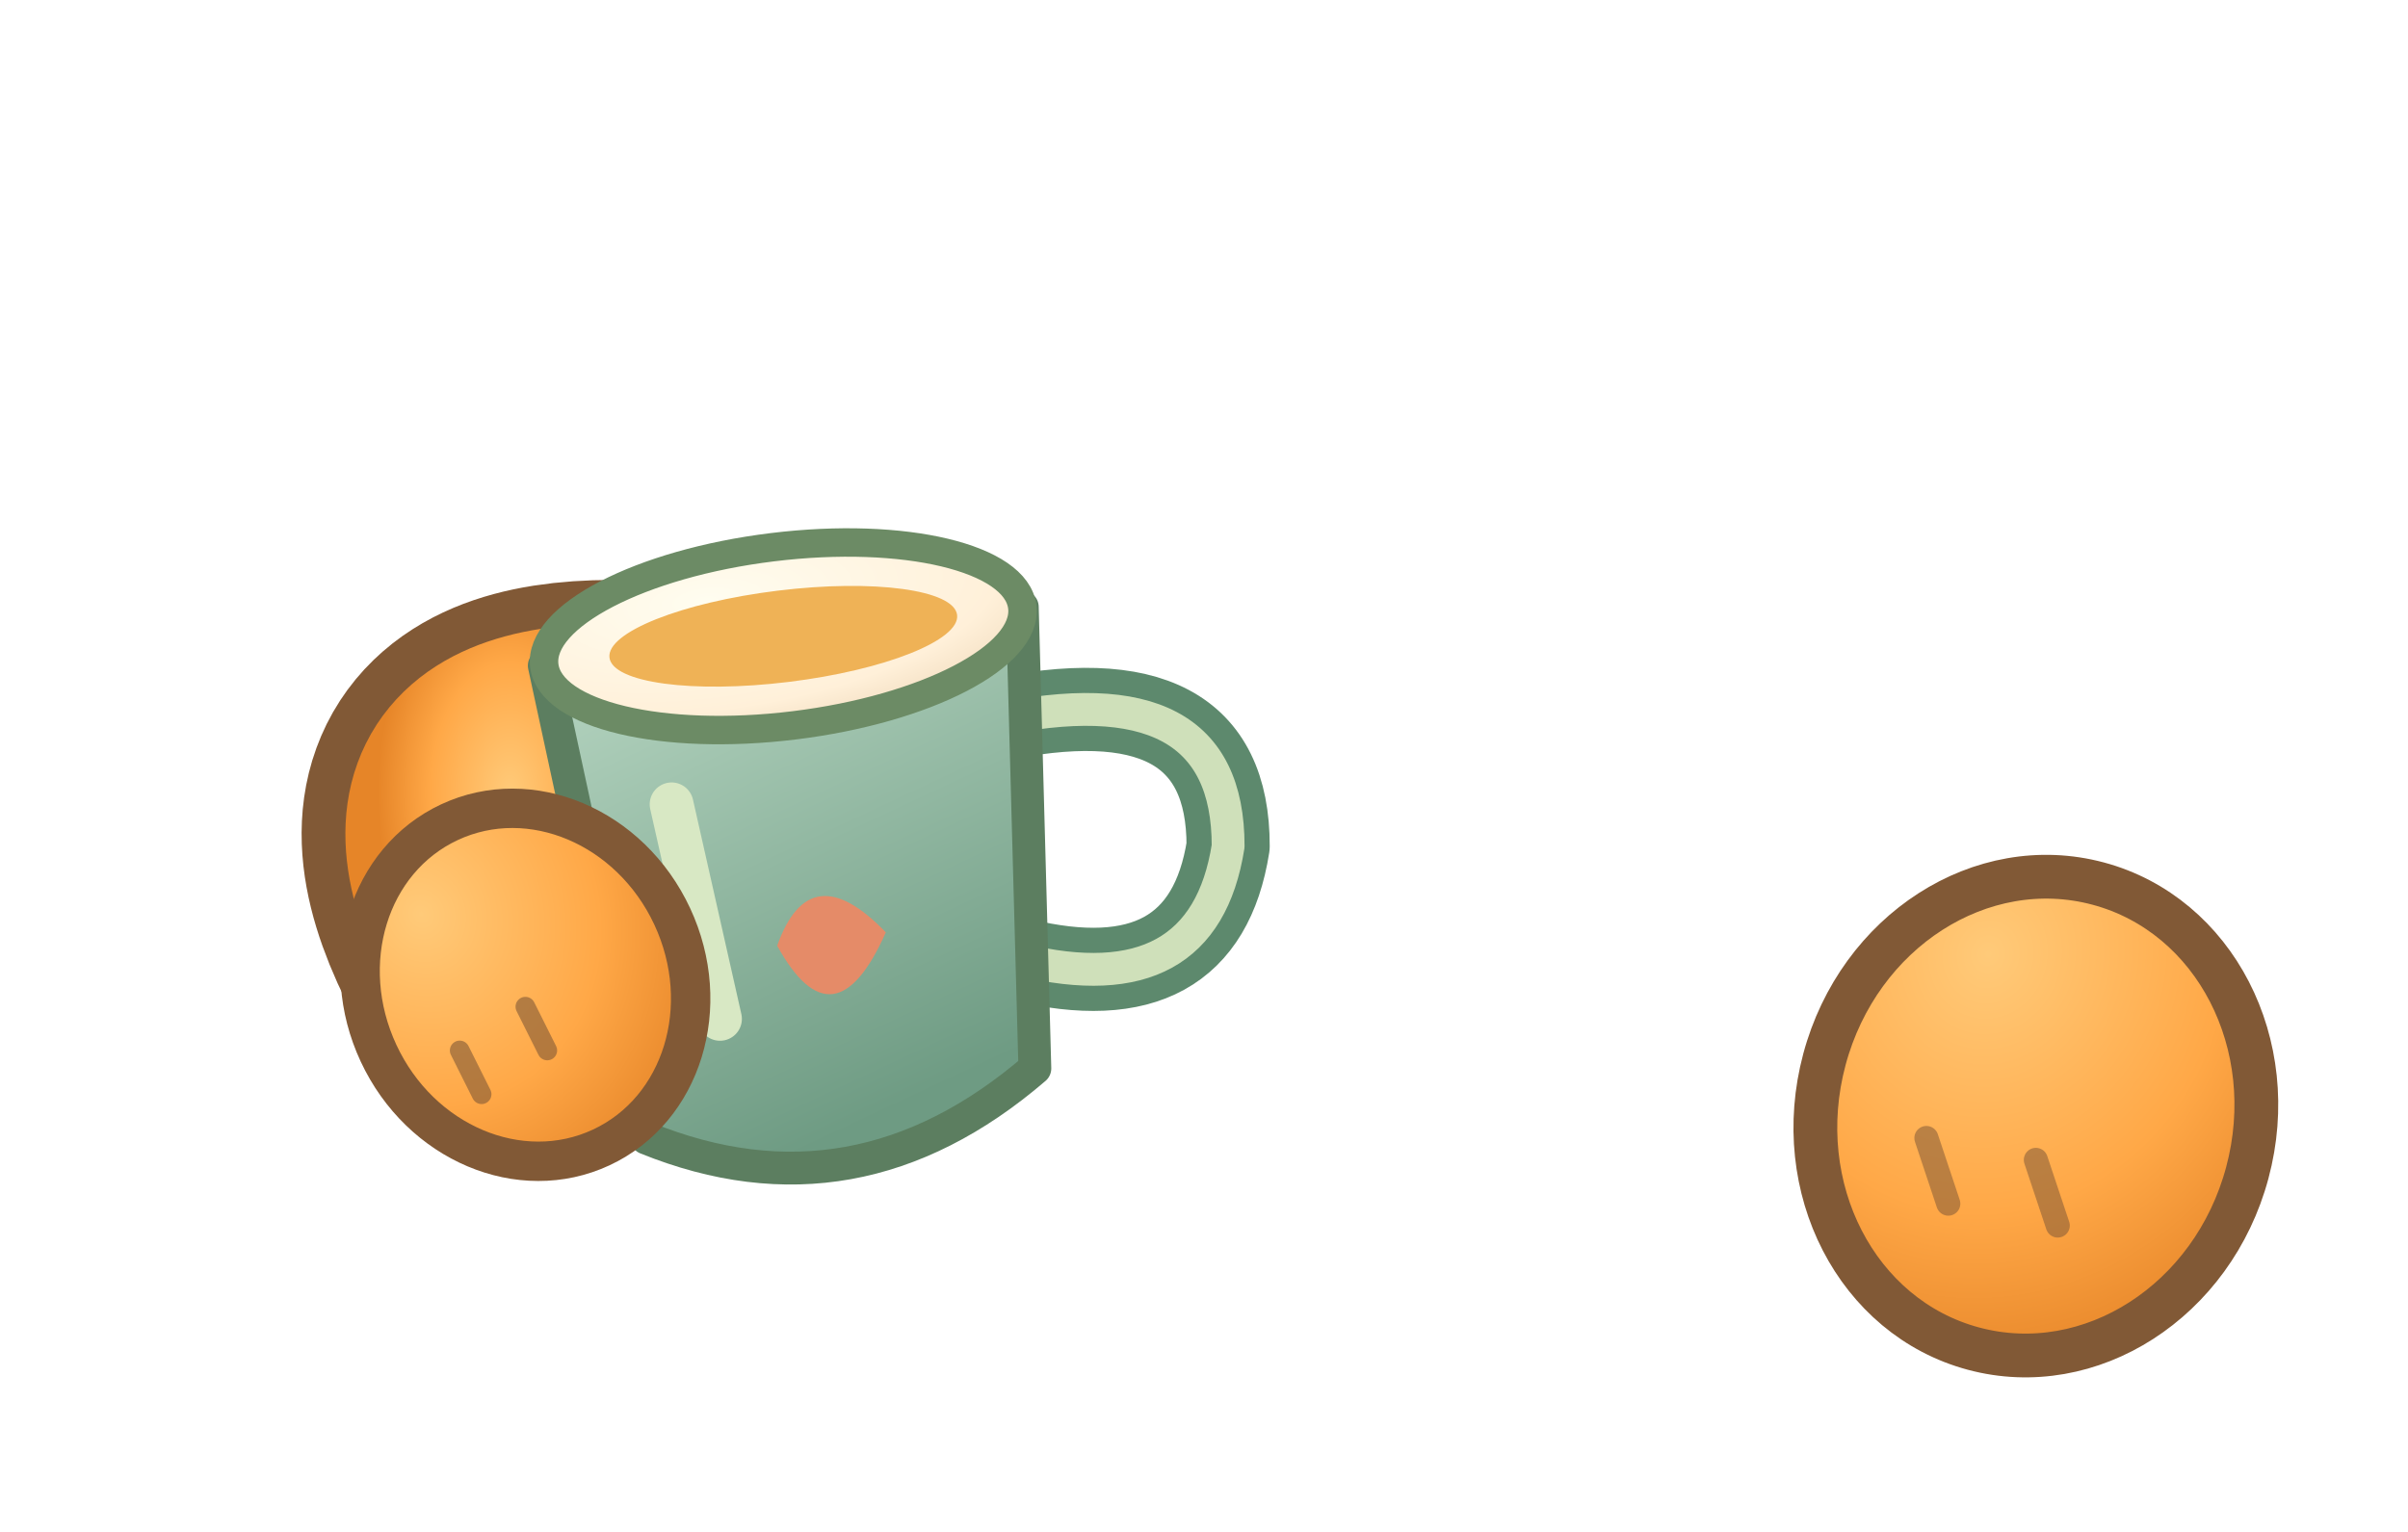
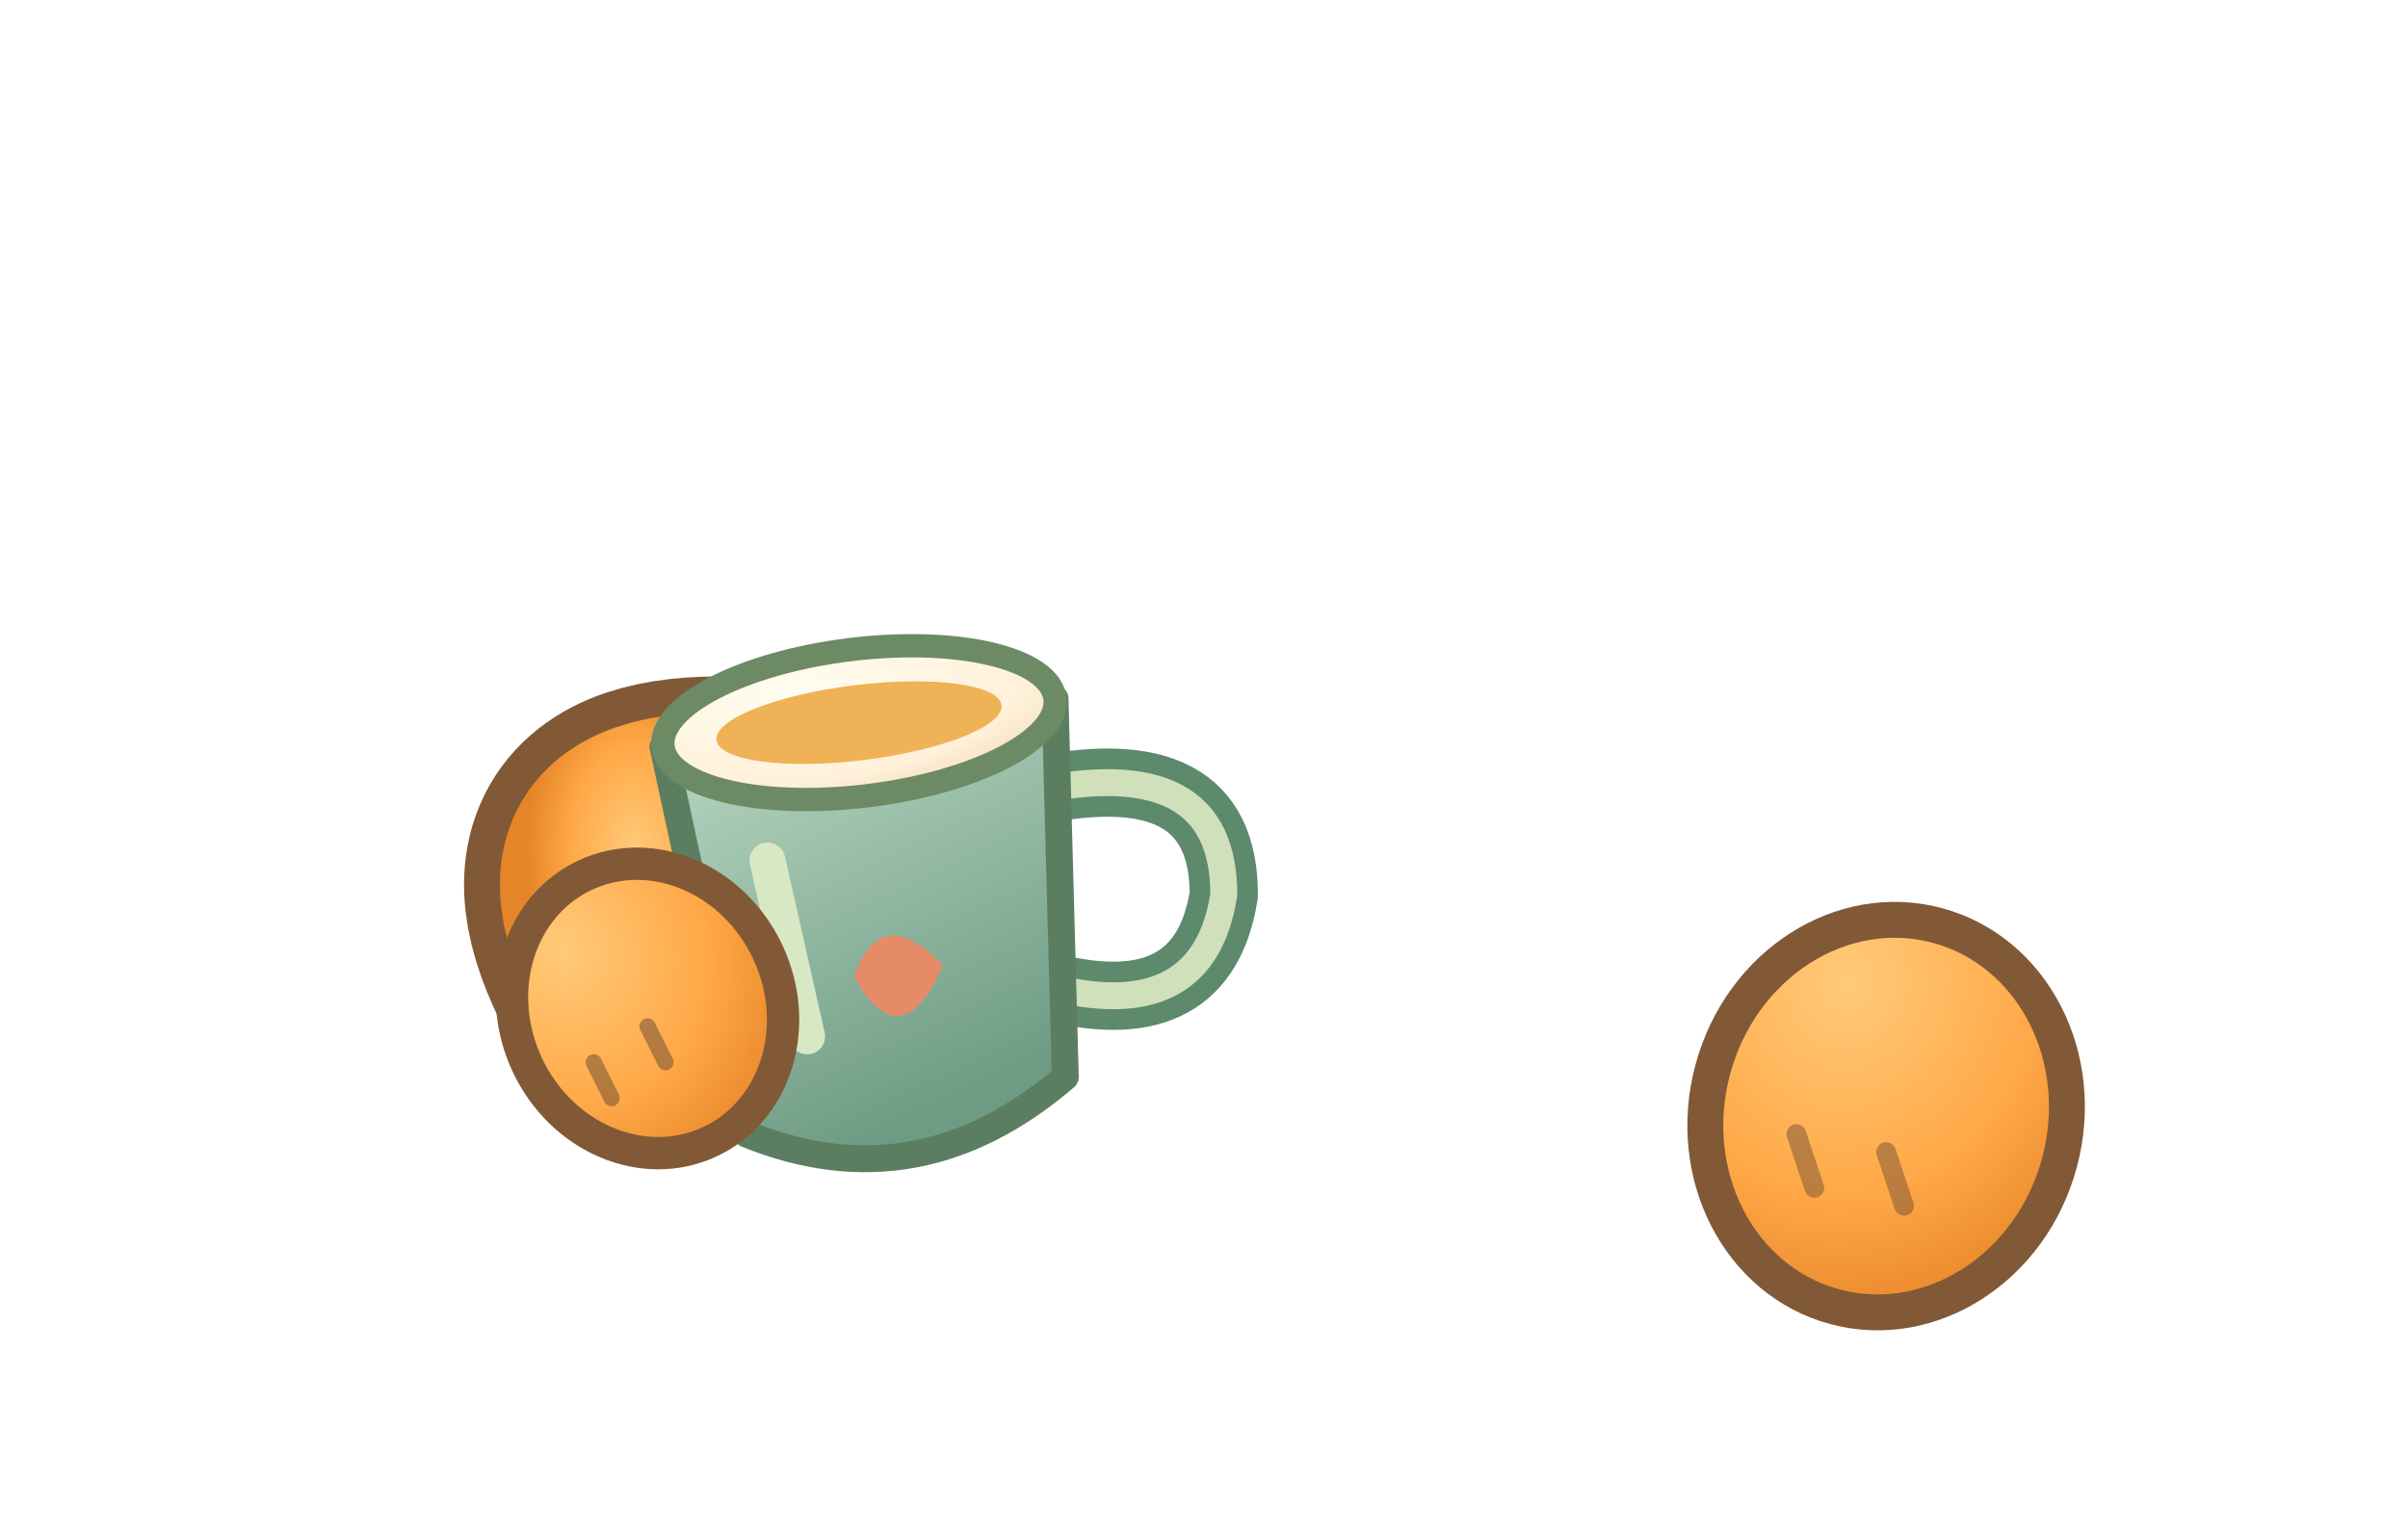
<svg xmlns="http://www.w3.org/2000/svg" width="110" height="70" viewBox="80 70 110 70">
  <defs>
    <linearGradient id="wood" x2=".2" y2="1">
      <stop stop-color="#f3c37c" />
      <stop offset=".52" stop-color="#df9f56" />
      <stop offset="1" stop-color="#b77736" />
    </linearGradient>
    <linearGradient id="woodTop" x2=".2" y2="1">
      <stop stop-color="#ffe0a5" />
      <stop offset=".7" stop-color="#edbd7d" />
      <stop offset="1" stop-color="#dea365" />
    </linearGradient>
    <linearGradient id="woodDark" x2="1" y2=".4">
      <stop stop-color="#ab692f" />
      <stop offset=".5" stop-color="#ce8e45" />
      <stop offset="1" stop-color="#8f552a" />
    </linearGradient>
    <radialGradient id="cream" cx=".35" cy=".25" r=".9">
      <stop stop-color="#fffdf0" />
      <stop offset=".68" stop-color="#fff0d9" />
      <stop offset="1" stop-color="#edd6b7" />
    </radialGradient>
    <radialGradient id="bunny" cx=".3" cy=".2" r=".9">
      <stop stop-color="#fffaf0" />
      <stop offset=".72" stop-color="#fff0dc" />
      <stop offset="1" stop-color="#efc8ac" />
    </radialGradient>
    <radialGradient id="fox" cx=".3" cy=".2" r=".9">
      <stop stop-color="#ffca79" />
      <stop offset=".6" stop-color="#ffa847" />
      <stop offset="1" stop-color="#e68528" />
    </radialGradient>
    <radialGradient id="bear" cx=".3" cy=".2" r=".9">
      <stop stop-color="#eac18a" />
      <stop offset=".6" stop-color="#dca46b" />
      <stop offset="1" stop-color="#bc7848" />
    </radialGradient>
    <radialGradient id="cat" cx=".3" cy=".2" r=".9">
      <stop stop-color="#ebd2b2" />
      <stop offset=".65" stop-color="#cfa98a" />
      <stop offset="1" stop-color="#af856c" />
    </radialGradient>
    <radialGradient id="ink" cx=".25" cy=".1" r="1">
      <stop stop-color="#695644" />
      <stop offset="1" stop-color="#2f3328" />
    </radialGradient>
    <radialGradient id="leaf" cx=".25" cy=".2" r=".9">
      <stop stop-color="#bed272" />
      <stop offset=".5" stop-color="#90ad58" />
      <stop offset="1" stop-color="#537b3e" />
    </radialGradient>
    <linearGradient id="sage" x2=".4" y2="1">
      <stop stop-color="#bdd4a1" />
      <stop offset=".55" stop-color="#99b47c" />
      <stop offset="1" stop-color="#6f9060" />
    </linearGradient>
    <linearGradient id="mint" x2=".3" y2="1">
      <stop stop-color="#b6d5c1" />
      <stop offset="1" stop-color="#6e9b83" />
    </linearGradient>
    <linearGradient id="coral" x2=".3" y2="1">
      <stop stop-color="#ffd2ad" />
      <stop offset="1" stop-color="#ec9980" />
    </linearGradient>
    <linearGradient id="ceramic" x2=".4" y2="1">
      <stop stop-color="#fcf1df" />
      <stop offset="1" stop-color="#d6c3a7" />
    </linearGradient>
    <linearGradient id="metal" x2="1" y2=".3">
      <stop stop-color="#e8eee3" />
      <stop offset=".45" stop-color="#c9d0c4" />
      <stop offset="1" stop-color="#96a79a" />
    </linearGradient>
    <linearGradient id="terracotta" x2=".8" y2="1">
      <stop stop-color="#e8b475" />
      <stop offset=".45" stop-color="#cc894f" />
      <stop offset="1" stop-color="#a66836" />
    </linearGradient>
    <radialGradient id="skin" cx=".25" cy=".2" r=".9">
      <stop stop-color="#ffdcaa" />
      <stop offset=".7" stop-color="#f4b77b" />
      <stop offset="1" stop-color="#dc9562" />
    </radialGradient>
    <linearGradient id="hair" x2=".5" y2="1">
      <stop stop-color="#947046" />
      <stop offset=".55" stop-color="#6a4a2f" />
      <stop offset="1" stop-color="#4b3b29" />
    </linearGradient>
    <radialGradient id="tomato" cx=".3" cy=".2" r=".9">
      <stop stop-color="#ffad70" />
      <stop offset=".45" stop-color="#ee7046" />
      <stop offset="1" stop-color="#cd4c2e" />
    </radialGradient>
    <linearGradient id="broth" x2=".2" y2="1">
      <stop stop-color="#f58a51" />
      <stop offset="1" stop-color="#dc552f" />
    </linearGradient>
    <linearGradient id="noodle" x2=".3" y2="1">
      <stop stop-color="#fff2af" />
      <stop offset=".45" stop-color="#f6cf65" />
      <stop offset="1" stop-color="#d99c38" />
    </linearGradient>
    <linearGradient id="berry" x2=".3" y2="1">
      <stop stop-color="#ee8e82" />
      <stop offset=".35" stop-color="#d45151" />
      <stop offset="1" stop-color="#a93943" />
    </linearGradient>
    <linearGradient id="juice" x2=".1" y2="1">
      <stop stop-color="#ffc667" />
      <stop offset="1" stop-color="#e89638" />
    </linearGradient>
  </defs>
  <g stroke="#815936" stroke-width="2.3" stroke-linecap="round" stroke-linejoin="round">
-     <path d="M108 104Q97 104 104 115" fill="none" stroke="#815936" stroke-width="15" />
-     <path d="M108 104Q97 104 104 115" fill="none" stroke="url(#fox)" stroke-width="11" />
-     <g transform="translate(117 109) rotate(-7)">
-       <path d="M9-5q11-1 10 7-2 7-10 4" fill="none" stroke="#5d896d" stroke-width="3.8" />
-       <path d="M9-5q11-1 10 7-2 7-10 4" fill="none" stroke="#cfe0ba" stroke-width="1.5" />
-       <path d="m-11-10 2 22q9 5 18-1l2-21" fill="url(#mint)" stroke="#5c7e60" stroke-width="1.5" />
-       <ellipse cy="-10" rx="11" ry="4.1" fill="url(#cream)" stroke="#6c8b65" stroke-width="1.3" />
-       <ellipse cy="-10" rx="8" ry="2.1" fill="#efb256" stroke="none" />
-       <path d="m-6-3 1 10" stroke="#d8e8c4" stroke-width="2" />
-       <path d="M-2 4q2-4 5 0-3 5-5 0" fill="#e58b68" stroke="none" />
+     <g transform="translate(135 121) scale(0.82) translate(-135 -121)">
+       <path d="M108 104Q97 104 104 115" fill="none" stroke="#815936" stroke-width="15" />
+       <path d="M108 104Q97 104 104 115" fill="none" stroke="url(#fox)" stroke-width="11" />
+       <g transform="translate(117 109) rotate(-7)">
+         <path d="M9-5q11-1 10 7-2 7-10 4" fill="none" stroke="#5d896d" stroke-width="3.8" />
+         <path d="M9-5q11-1 10 7-2 7-10 4" fill="none" stroke="#cfe0ba" stroke-width="1.5" />
+         <path d="m-11-10 2 22q9 5 18-1l2-21" fill="url(#mint)" stroke="#5c7e60" stroke-width="1.5" />
+         <ellipse cy="-10" rx="11" ry="4.1" fill="url(#cream)" stroke="#6c8b65" stroke-width="1.3" />
+         <ellipse cy="-10" rx="8" ry="2.1" fill="#efb256" stroke="none" />
+         <path d="m-6-3 1 10" stroke="#d8e8c4" stroke-width="2" />
+         <path d="M-2 4q2-4 5 0-3 5-5 0" fill="#e58b68" stroke="none" />
+       </g>
+       <ellipse cx="104" cy="115" rx="7.4" ry="8.2" transform="rotate(-25 104 115)" fill="url(#fox)" stroke="#815936" stroke-width="1.8" />
+       <path d="m101 118 1 2m2-4 1 2" stroke="#815936" stroke-width=".9" opacity=".6" />
+       <ellipse cx="173" cy="121" rx="10" ry="11" transform="rotate(15 173 121)" fill="url(#fox)" stroke="#815936" stroke-width="2" />
+       <path d="m168 122 1 3m4-2 1 3" stroke="#815936" stroke-width="1.1" opacity=".55" />
    </g>
-     <ellipse cx="104" cy="115" rx="7.4" ry="8.2" transform="rotate(-25 104 115)" fill="url(#fox)" stroke="#815936" stroke-width="1.8" />
-     <path d="m101 118 1 2m2-4 1 2" stroke="#815936" stroke-width=".9" opacity=".6" />
-     <ellipse cx="173" cy="121" rx="10" ry="11" transform="rotate(15 173 121)" fill="url(#fox)" stroke="#815936" stroke-width="2" />
-     <path d="m168 122 1 3m4-2 1 3" stroke="#815936" stroke-width="1.1" opacity=".55" />
  </g>
</svg>
